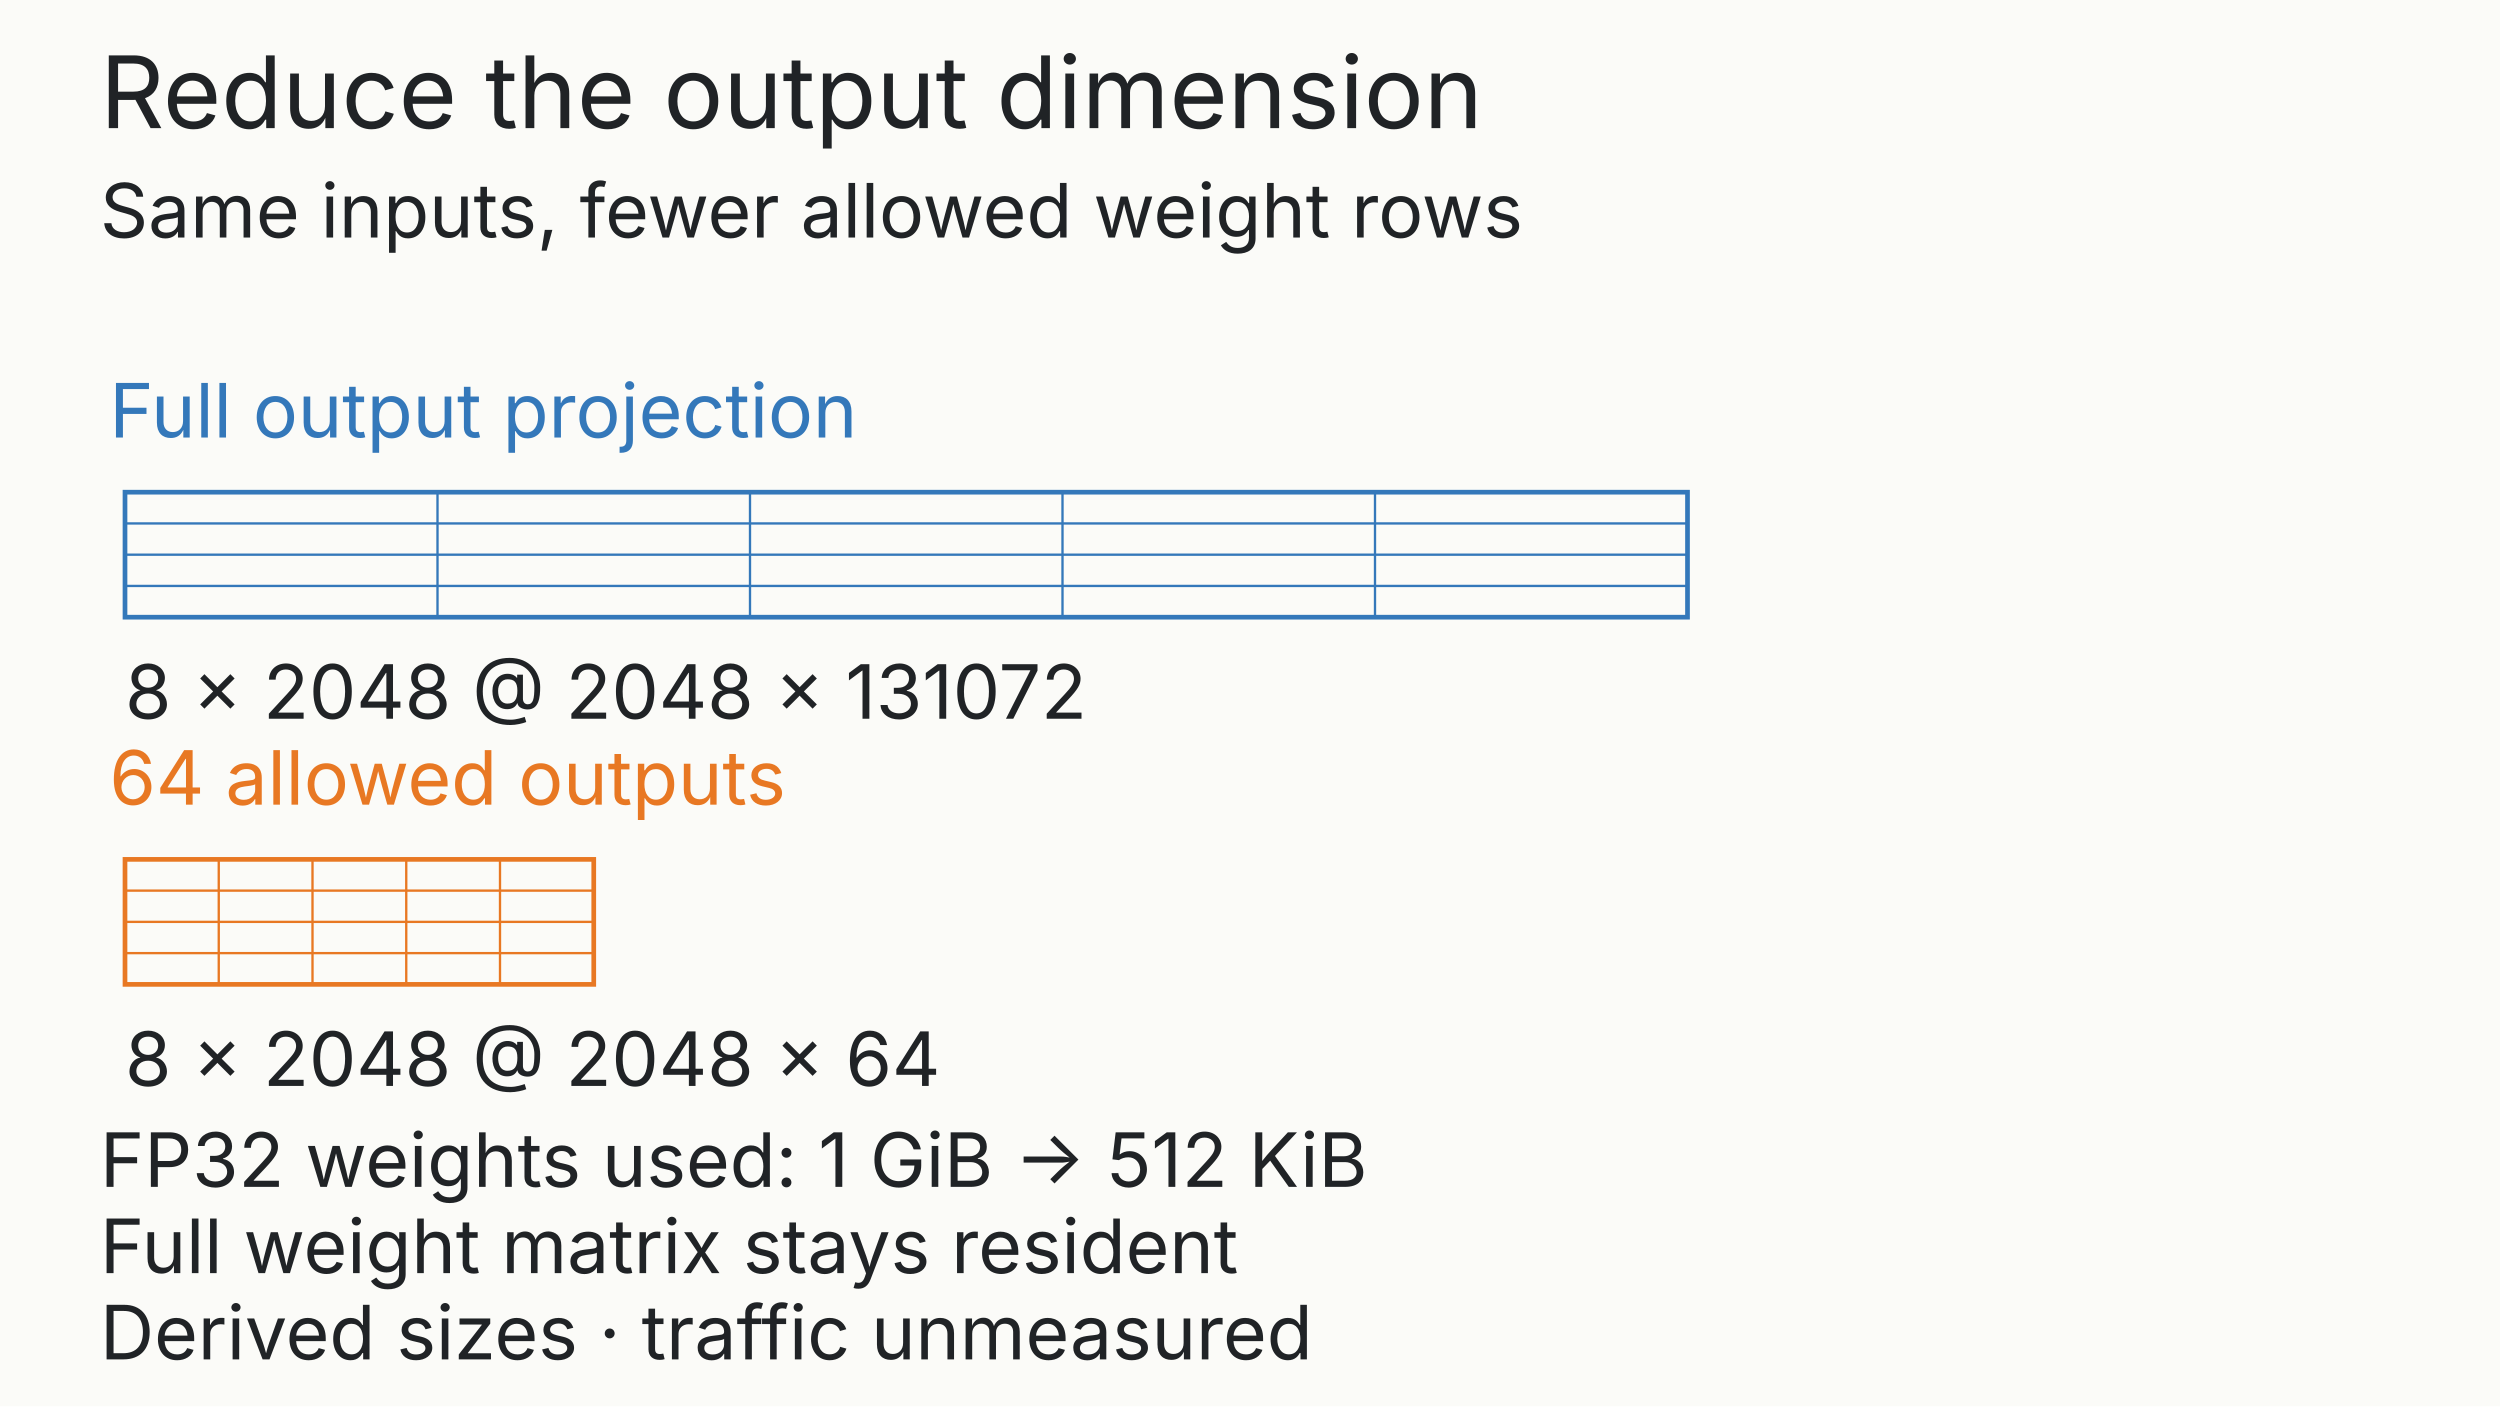
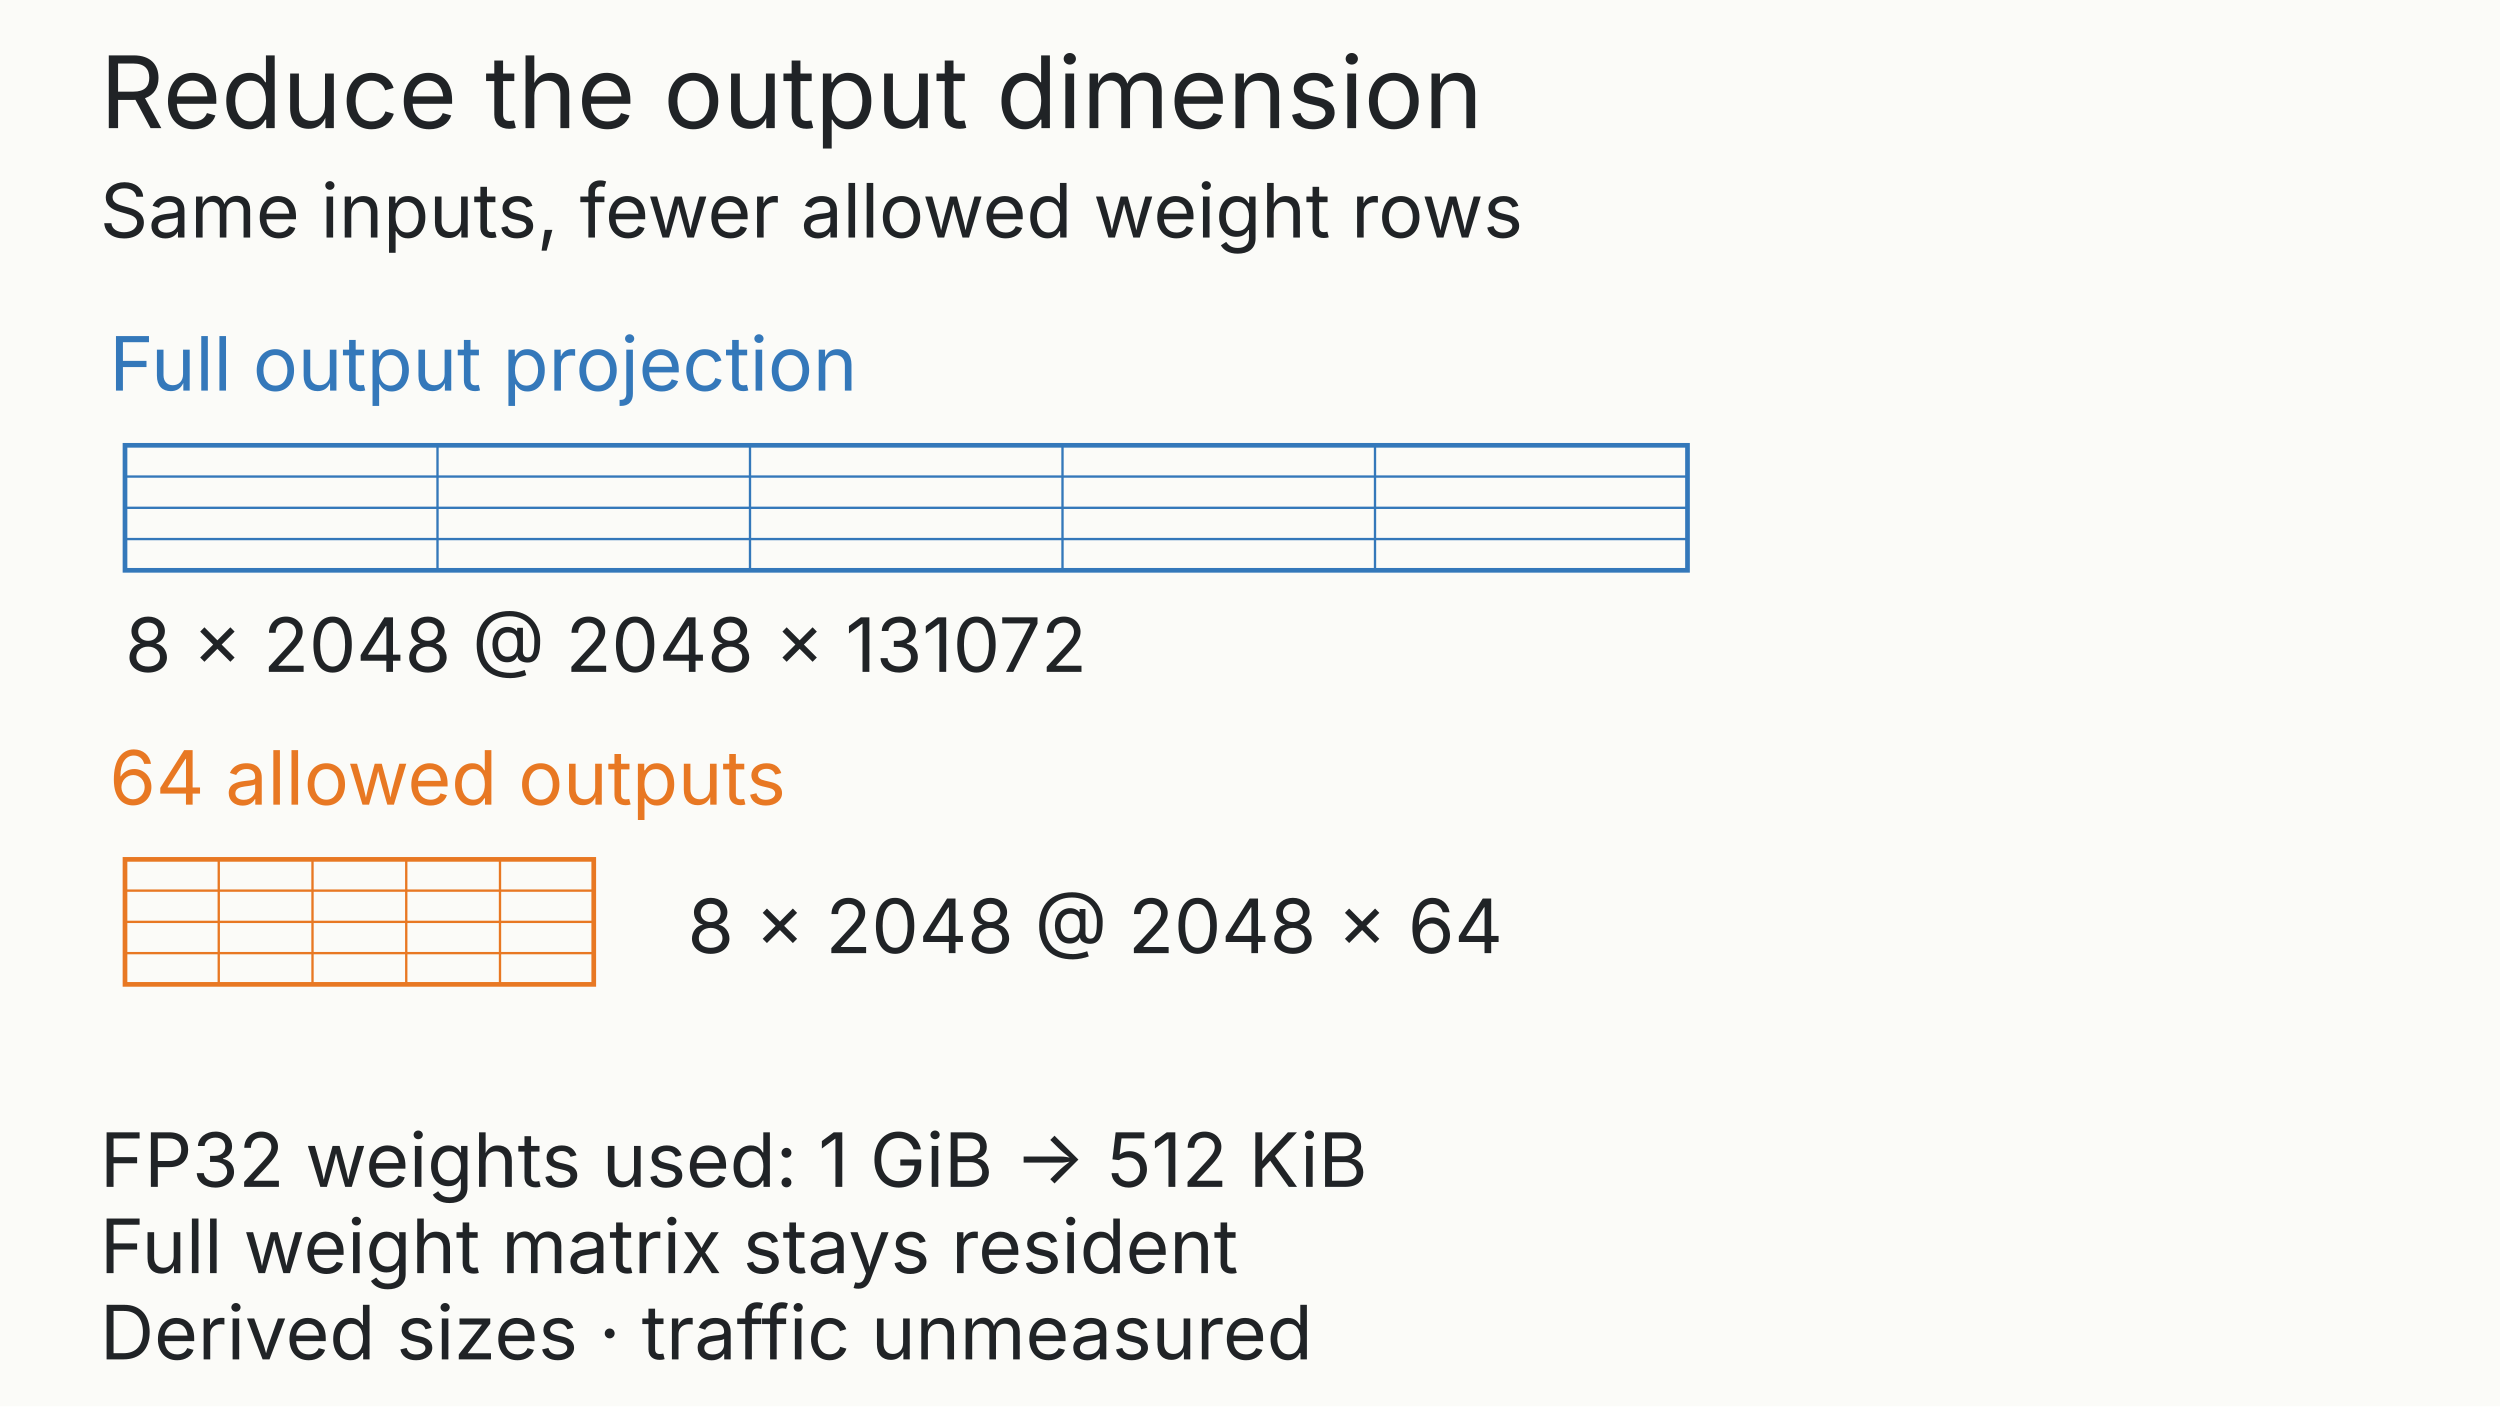
<svg xmlns="http://www.w3.org/2000/svg" width="1600" height="900" viewBox="0 0 1600 900">
  <rect width="100%" height="100%" fill="#FBFBF8" />
  <defs>
    <marker id="arrow" viewBox="0 0 12 12" refX="10" refY="6" markerWidth="5" markerHeight="5" orient="auto">
      <path d="M2 2 L10 6 L2 10" fill="none" stroke="context-stroke" stroke-width="2" />
    </marker>
  </defs>
  <text x="64" y="82.0" font-family="Inter" font-size="64" font-weight="400" font-style="normal" fill="#202326" text-anchor="start">Reduce the output dimension</text>
  <text x="64" y="152.0" font-family="Inter" font-size="48" font-weight="400" font-style="normal" fill="#202326" text-anchor="start">Same inputs, fewer allowed weight rows</text>
-   <text x="70" y="280.0" font-family="Inter" font-size="48" font-weight="400" font-style="normal" fill="#3478BA" text-anchor="start">Full output projection</text>
-   <rect x="80" y="315" width="1000" height="80" rx="0" fill="none" stroke="#3478BA" stroke-width="3" />
-   <line x1="80" y1="335.0" x2="1080" y2="335.0" stroke="#3478BA" stroke-width="1.5" />
-   <line x1="80" y1="355.0" x2="1080" y2="355.0" stroke="#3478BA" stroke-width="1.5" />
-   <line x1="80" y1="375.0" x2="1080" y2="375.0" stroke="#3478BA" stroke-width="1.5" />
-   <line x1="280.0" y1="315" x2="280.0" y2="395" stroke="#3478BA" stroke-width="1.5" />
-   <line x1="480.0" y1="315" x2="480.0" y2="395" stroke="#3478BA" stroke-width="1.5" />
-   <line x1="680.0" y1="315" x2="680.0" y2="395" stroke="#3478BA" stroke-width="1.5" />
-   <line x1="880.0" y1="315" x2="880.0" y2="395" stroke="#3478BA" stroke-width="1.5" />
-   <text x="80" y="460.0" font-family="Inter" font-size="48" font-weight="400" font-style="normal" fill="#202326" text-anchor="start">8 × 2048  @  2048 × 131072</text>
+   <text x="70" y="250.0" font-family="Inter" font-size="48" font-weight="400" font-style="normal" fill="#3478BA" text-anchor="start">Full output projection</text>
+   <rect x="80" y="285" width="1000" height="80" rx="0" fill="none" stroke="#3478BA" stroke-width="3" />
+   <line x1="80" y1="305.0" x2="1080" y2="305.0" stroke="#3478BA" stroke-width="1.5" />
+   <line x1="80" y1="325.0" x2="1080" y2="325.0" stroke="#3478BA" stroke-width="1.5" />
+   <line x1="80" y1="345.0" x2="1080" y2="345.0" stroke="#3478BA" stroke-width="1.5" />
+   <line x1="280.0" y1="285" x2="280.0" y2="365" stroke="#3478BA" stroke-width="1.5" />
+   <line x1="480.0" y1="285" x2="480.0" y2="365" stroke="#3478BA" stroke-width="1.5" />
+   <line x1="680.0" y1="285" x2="680.0" y2="365" stroke="#3478BA" stroke-width="1.5" />
+   <line x1="880.0" y1="285" x2="880.0" y2="365" stroke="#3478BA" stroke-width="1.5" />
+   <text x="80" y="430.0" font-family="Inter" font-size="48" font-weight="400" font-style="normal" fill="#202326" text-anchor="start">8 × 2048  @  2048 × 131072</text>
  <text x="70" y="515.0" font-family="Inter" font-size="48" font-weight="400" font-style="normal" fill="#E87823" text-anchor="start">64 allowed outputs</text>
  <rect x="80" y="550" width="300" height="80" rx="0" fill="none" stroke="#E87823" stroke-width="3" />
  <line x1="80" y1="570.0" x2="380" y2="570.0" stroke="#E87823" stroke-width="1.5" />
  <line x1="80" y1="590.0" x2="380" y2="590.0" stroke="#E87823" stroke-width="1.5" />
  <line x1="80" y1="610.0" x2="380" y2="610.0" stroke="#E87823" stroke-width="1.5" />
  <line x1="140.0" y1="550" x2="140.0" y2="630" stroke="#E87823" stroke-width="1.5" />
  <line x1="200.0" y1="550" x2="200.0" y2="630" stroke="#E87823" stroke-width="1.5" />
  <line x1="260.0" y1="550" x2="260.0" y2="630" stroke="#E87823" stroke-width="1.5" />
  <line x1="320.0" y1="550" x2="320.0" y2="630" stroke="#E87823" stroke-width="1.5" />
-   <text x="80" y="695.0" font-family="Inter" font-size="48" font-weight="400" font-style="normal" fill="#202326" text-anchor="start">8 × 2048  @  2048 × 64</text>
+   <text x="440" y="610.0" font-family="Inter" font-size="48" font-weight="400" font-style="normal" fill="#202326" text-anchor="start">8 × 2048  @  2048 × 64</text>
  <text x="64" y="759.6" font-family="Inter" font-size="48" font-weight="400" font-style="normal" fill="#202326" text-anchor="start">FP32 weights used: 1 GiB → 512 KiB</text>
  <text x="64" y="814.8" font-family="Inter" font-size="48" font-weight="400" font-style="normal" fill="#202326" text-anchor="start">Full weight matrix stays resident</text>
  <text x="64" y="870.0" font-family="Inter" font-size="48" font-weight="400" font-style="normal" fill="#202326" text-anchor="start">Derived sizes · traffic unmeasured</text>
</svg>
